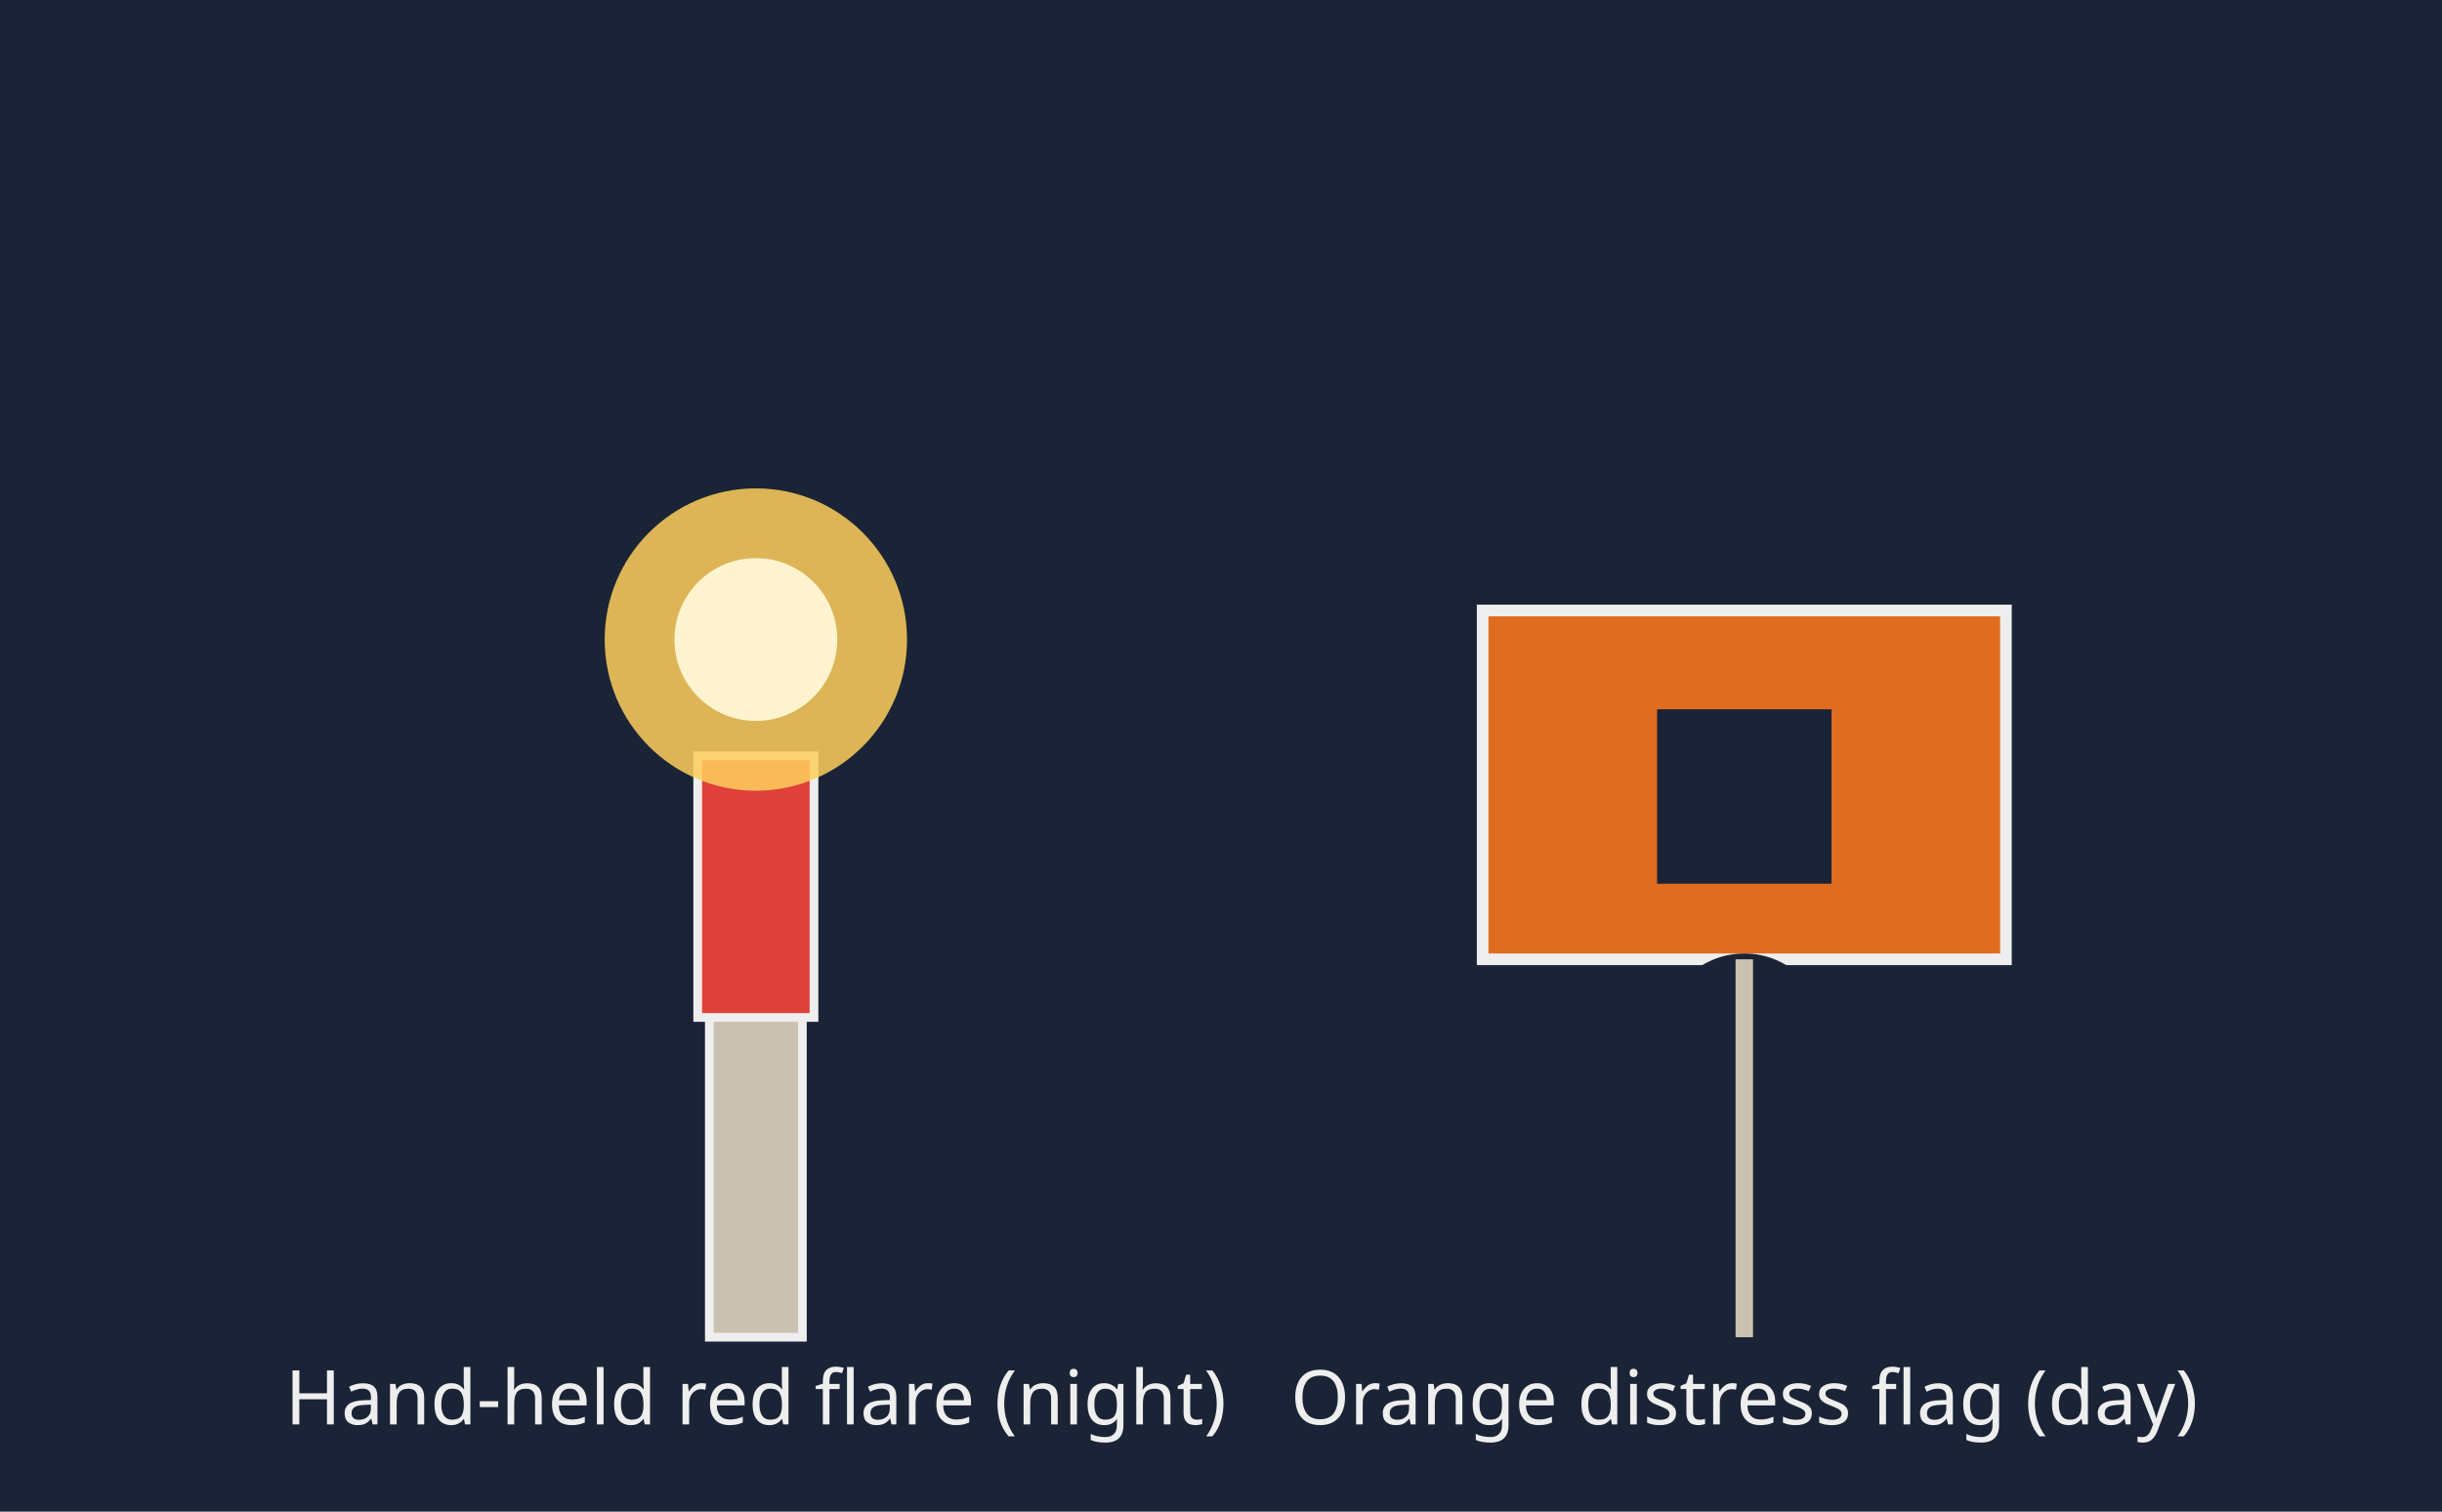
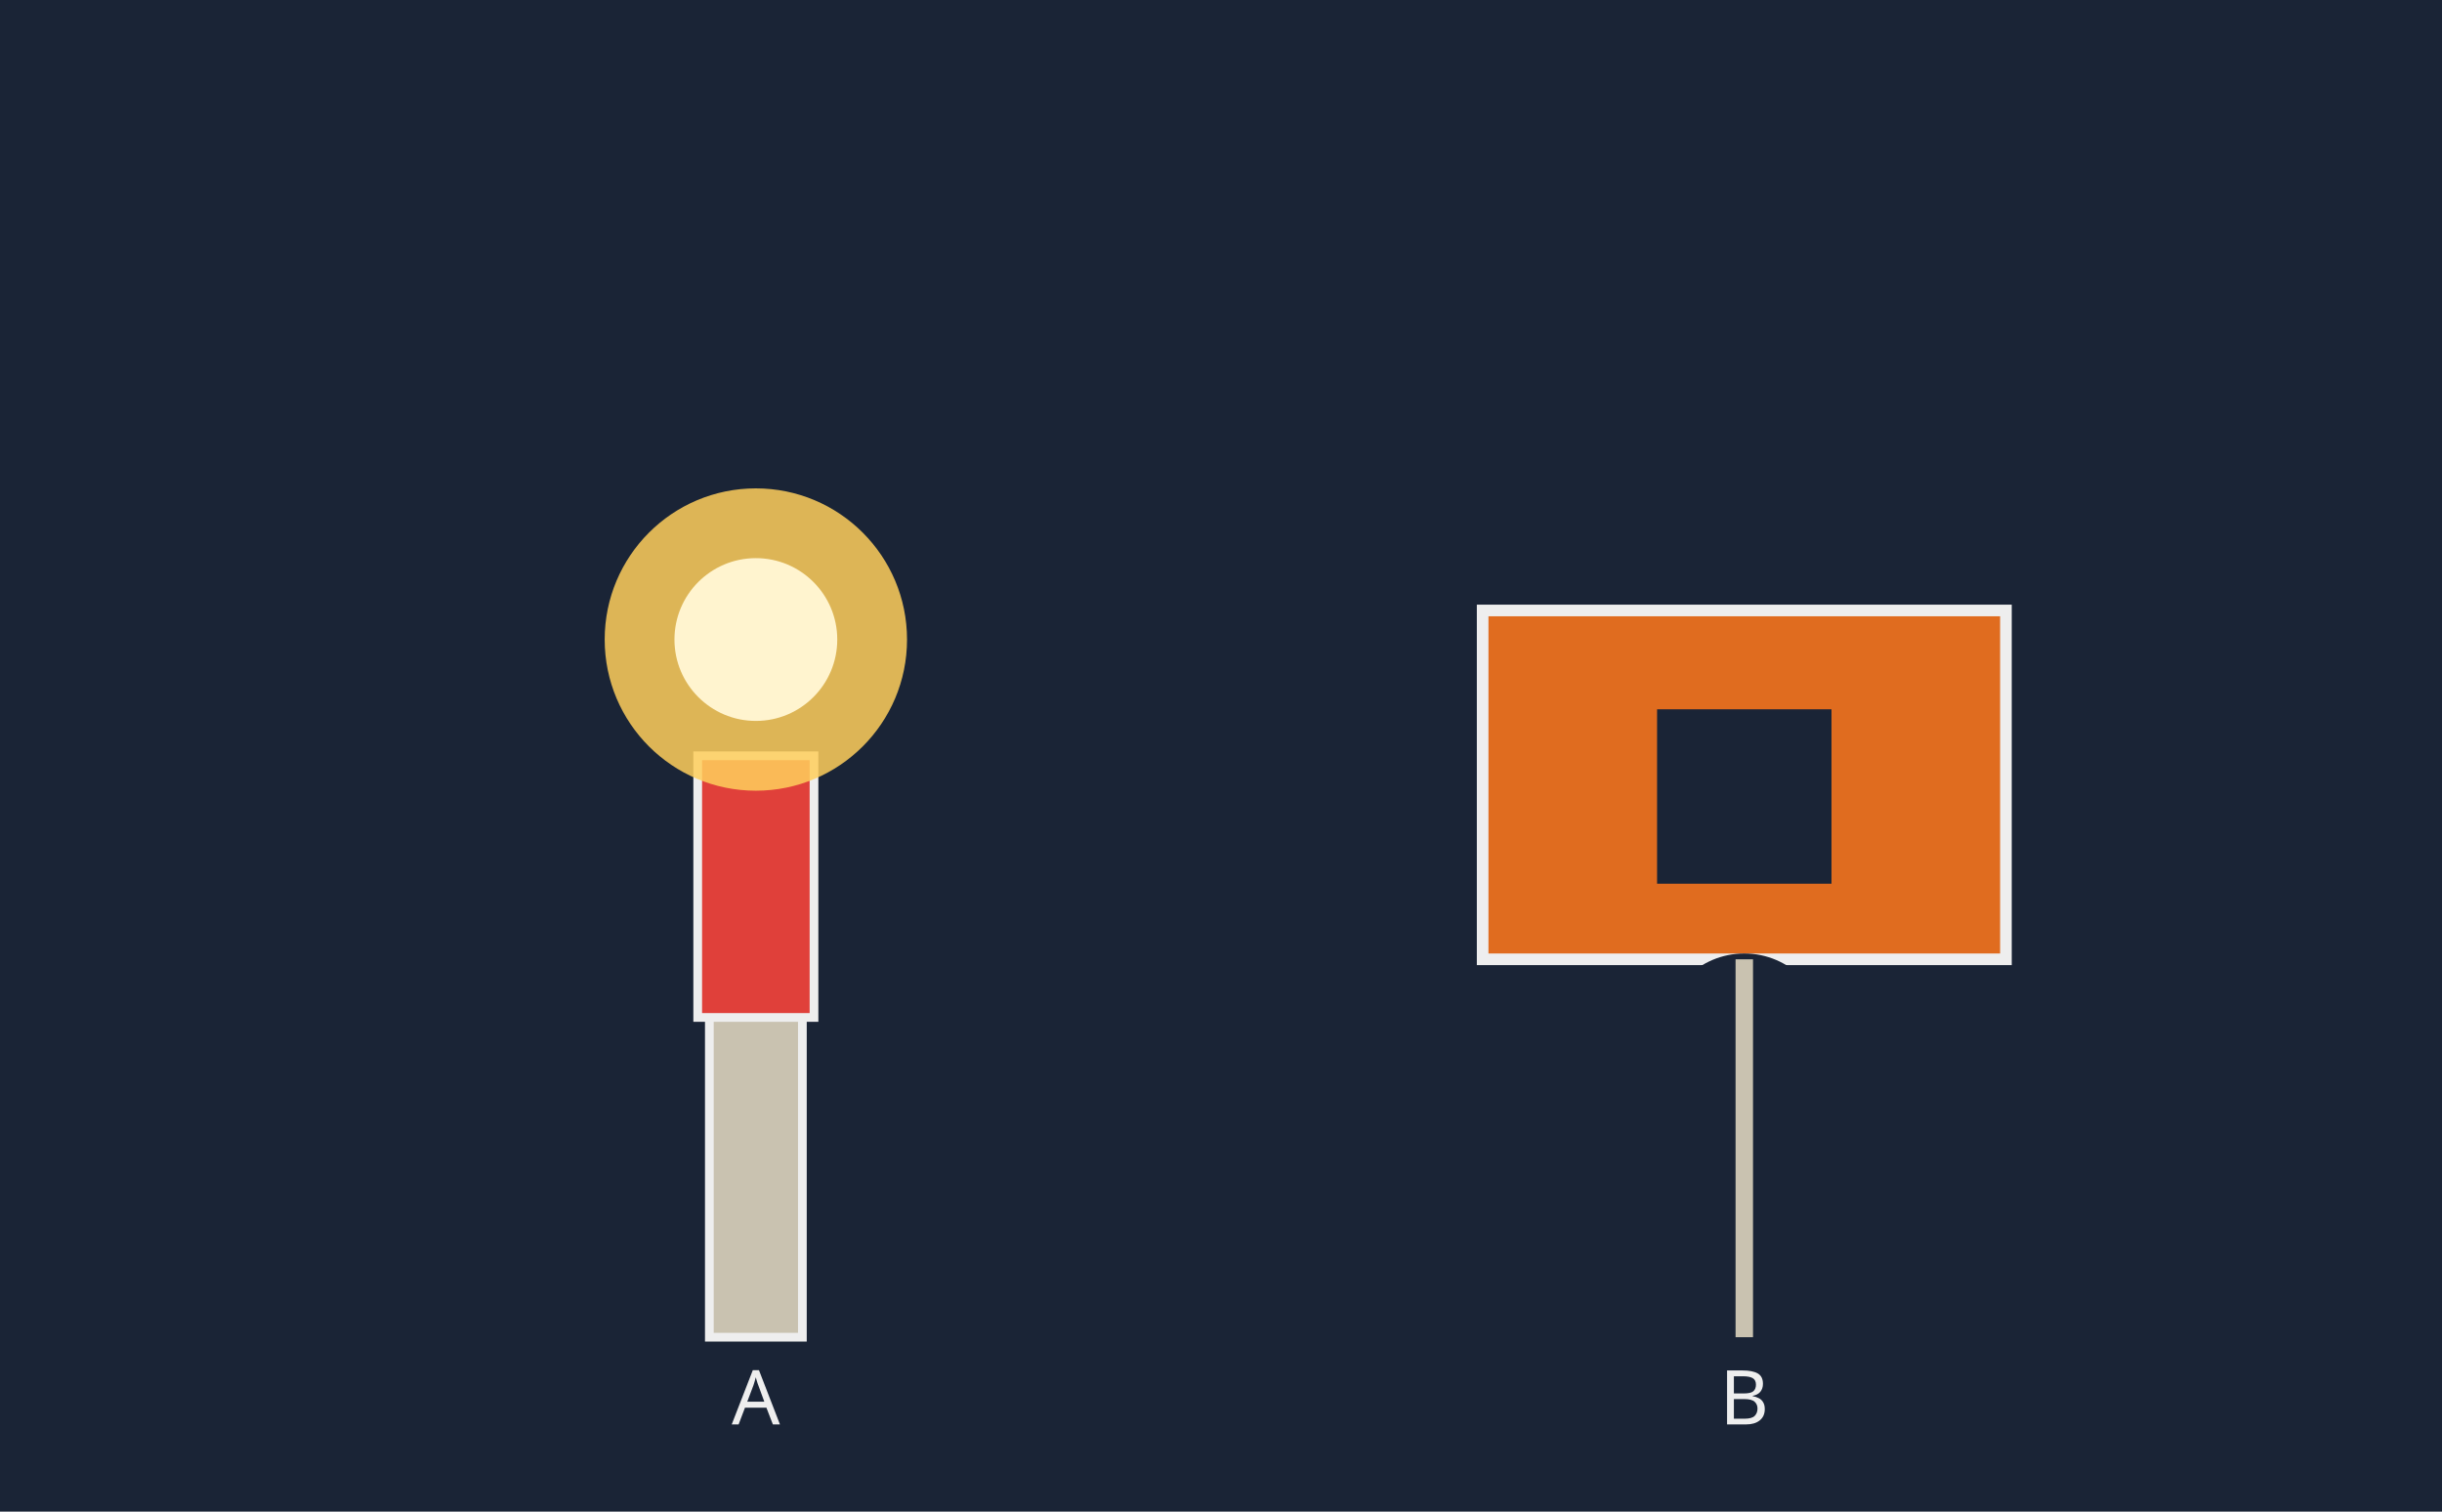
- <svg xmlns="http://www.w3.org/2000/svg" viewBox="0 0 420 260" role="img" aria-label="A hand-held red flare being held aloft with a bright burst above it, and beside it an orange distress flag with a black square and ball, representing day and night visual distress signals">
+ <svg xmlns="http://www.w3.org/2000/svg" viewBox="0 0 420 260" role="img" aria-label="Two visual signaling devices shown side by side as A and B.">
  <rect width="420" height="260" fill="#1a2436" />
  <g transform="translate(130 170)">
    <rect x="-8" y="0" width="16" height="60" fill="#c9c2b0" stroke="#eee" stroke-width="1.5" />
    <rect x="-10" y="-40" width="20" height="45" fill="#e0403a" stroke="#eee" stroke-width="1.5" />
    <circle cx="0" cy="-60" r="26" fill="#ffcf5c" opacity="0.85" />
    <circle cx="0" cy="-60" r="14" fill="#fff4cf" />
  </g>
-   <text x="130" y="245" font-family="sans-serif" font-size="13" fill="#eee" text-anchor="middle">Hand-held red flare (night)</text>
+   <text x="130" y="245" font-family="sans-serif" font-size="13" fill="#eee" text-anchor="middle">A</text>
  <g transform="translate(300 160)">
    <rect x="-45" y="-55" width="90" height="60" fill="#e06c1f" stroke="#eee" stroke-width="2" />
    <rect x="-15" y="-38" width="30" height="30" fill="#1a2436" />
    <circle cx="0" cy="18" r="14" fill="#1a2436" />
    <line x1="0" y1="5" x2="0" y2="70" stroke="#c9c2b0" stroke-width="3" />
  </g>
-   <text x="300" y="245" font-family="sans-serif" font-size="13" fill="#eee" text-anchor="middle">Orange distress flag (day)</text>
+   <text x="300" y="245" font-family="sans-serif" font-size="13" fill="#eee" text-anchor="middle">B</text>
</svg>
